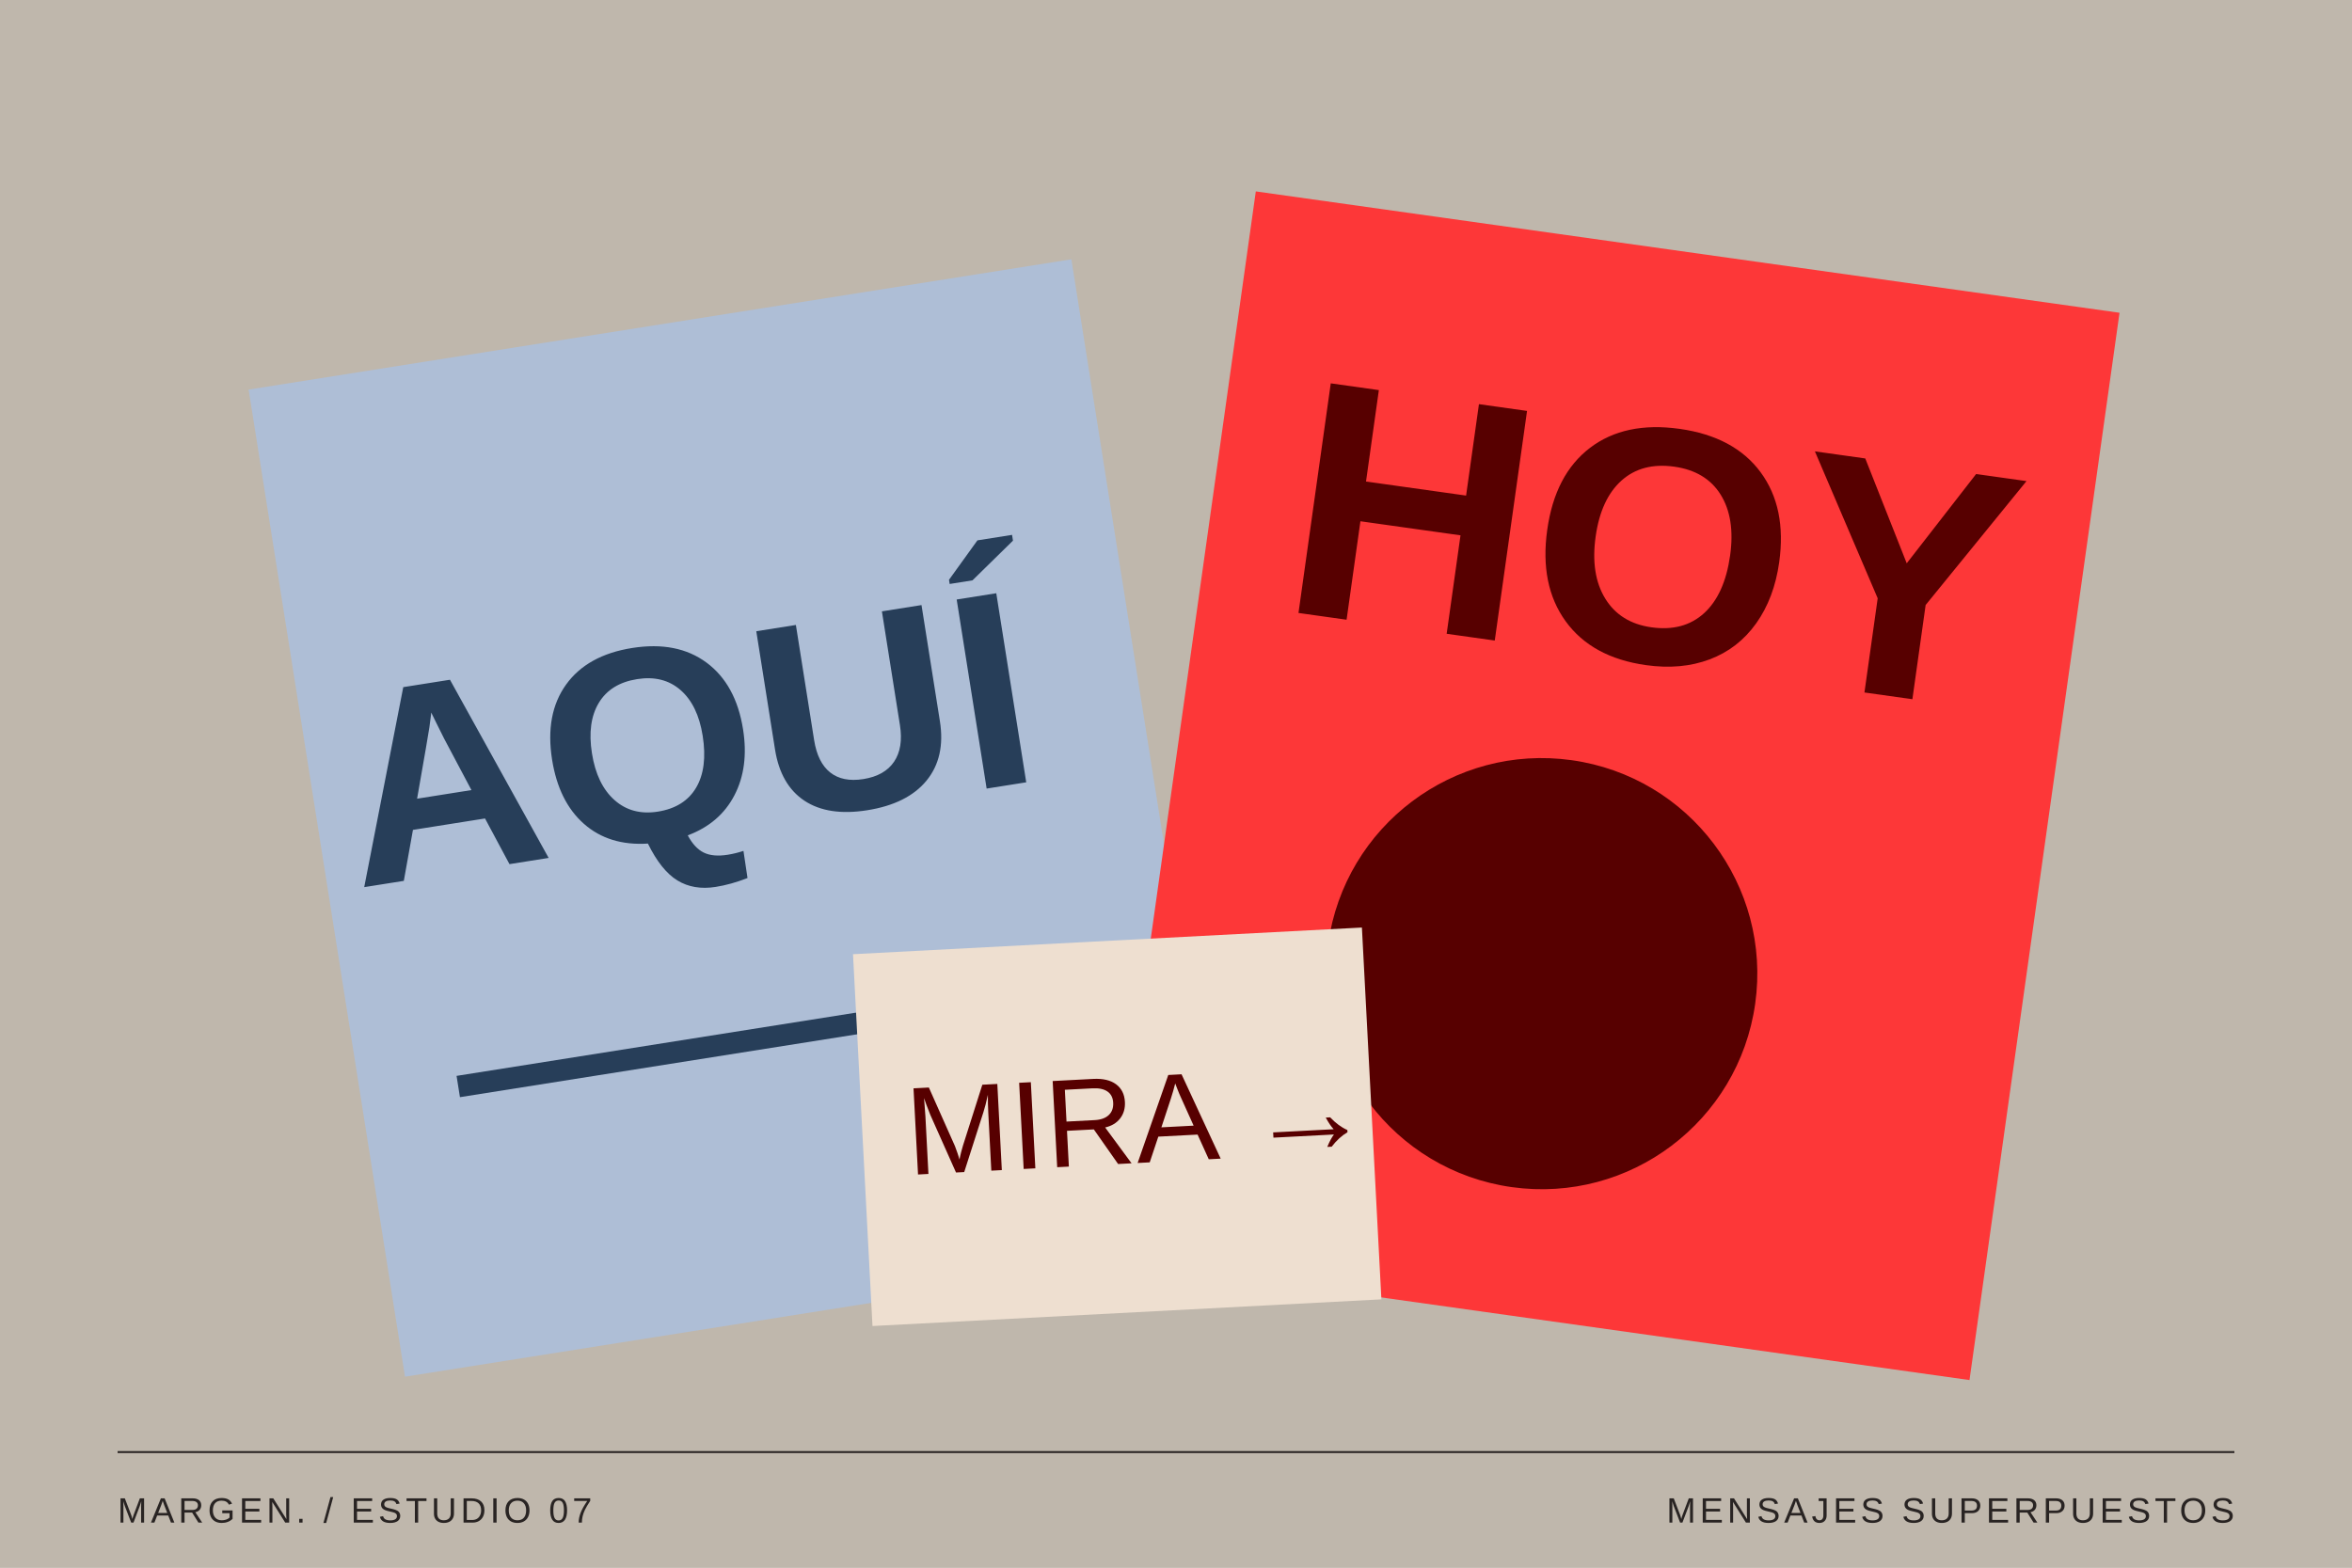
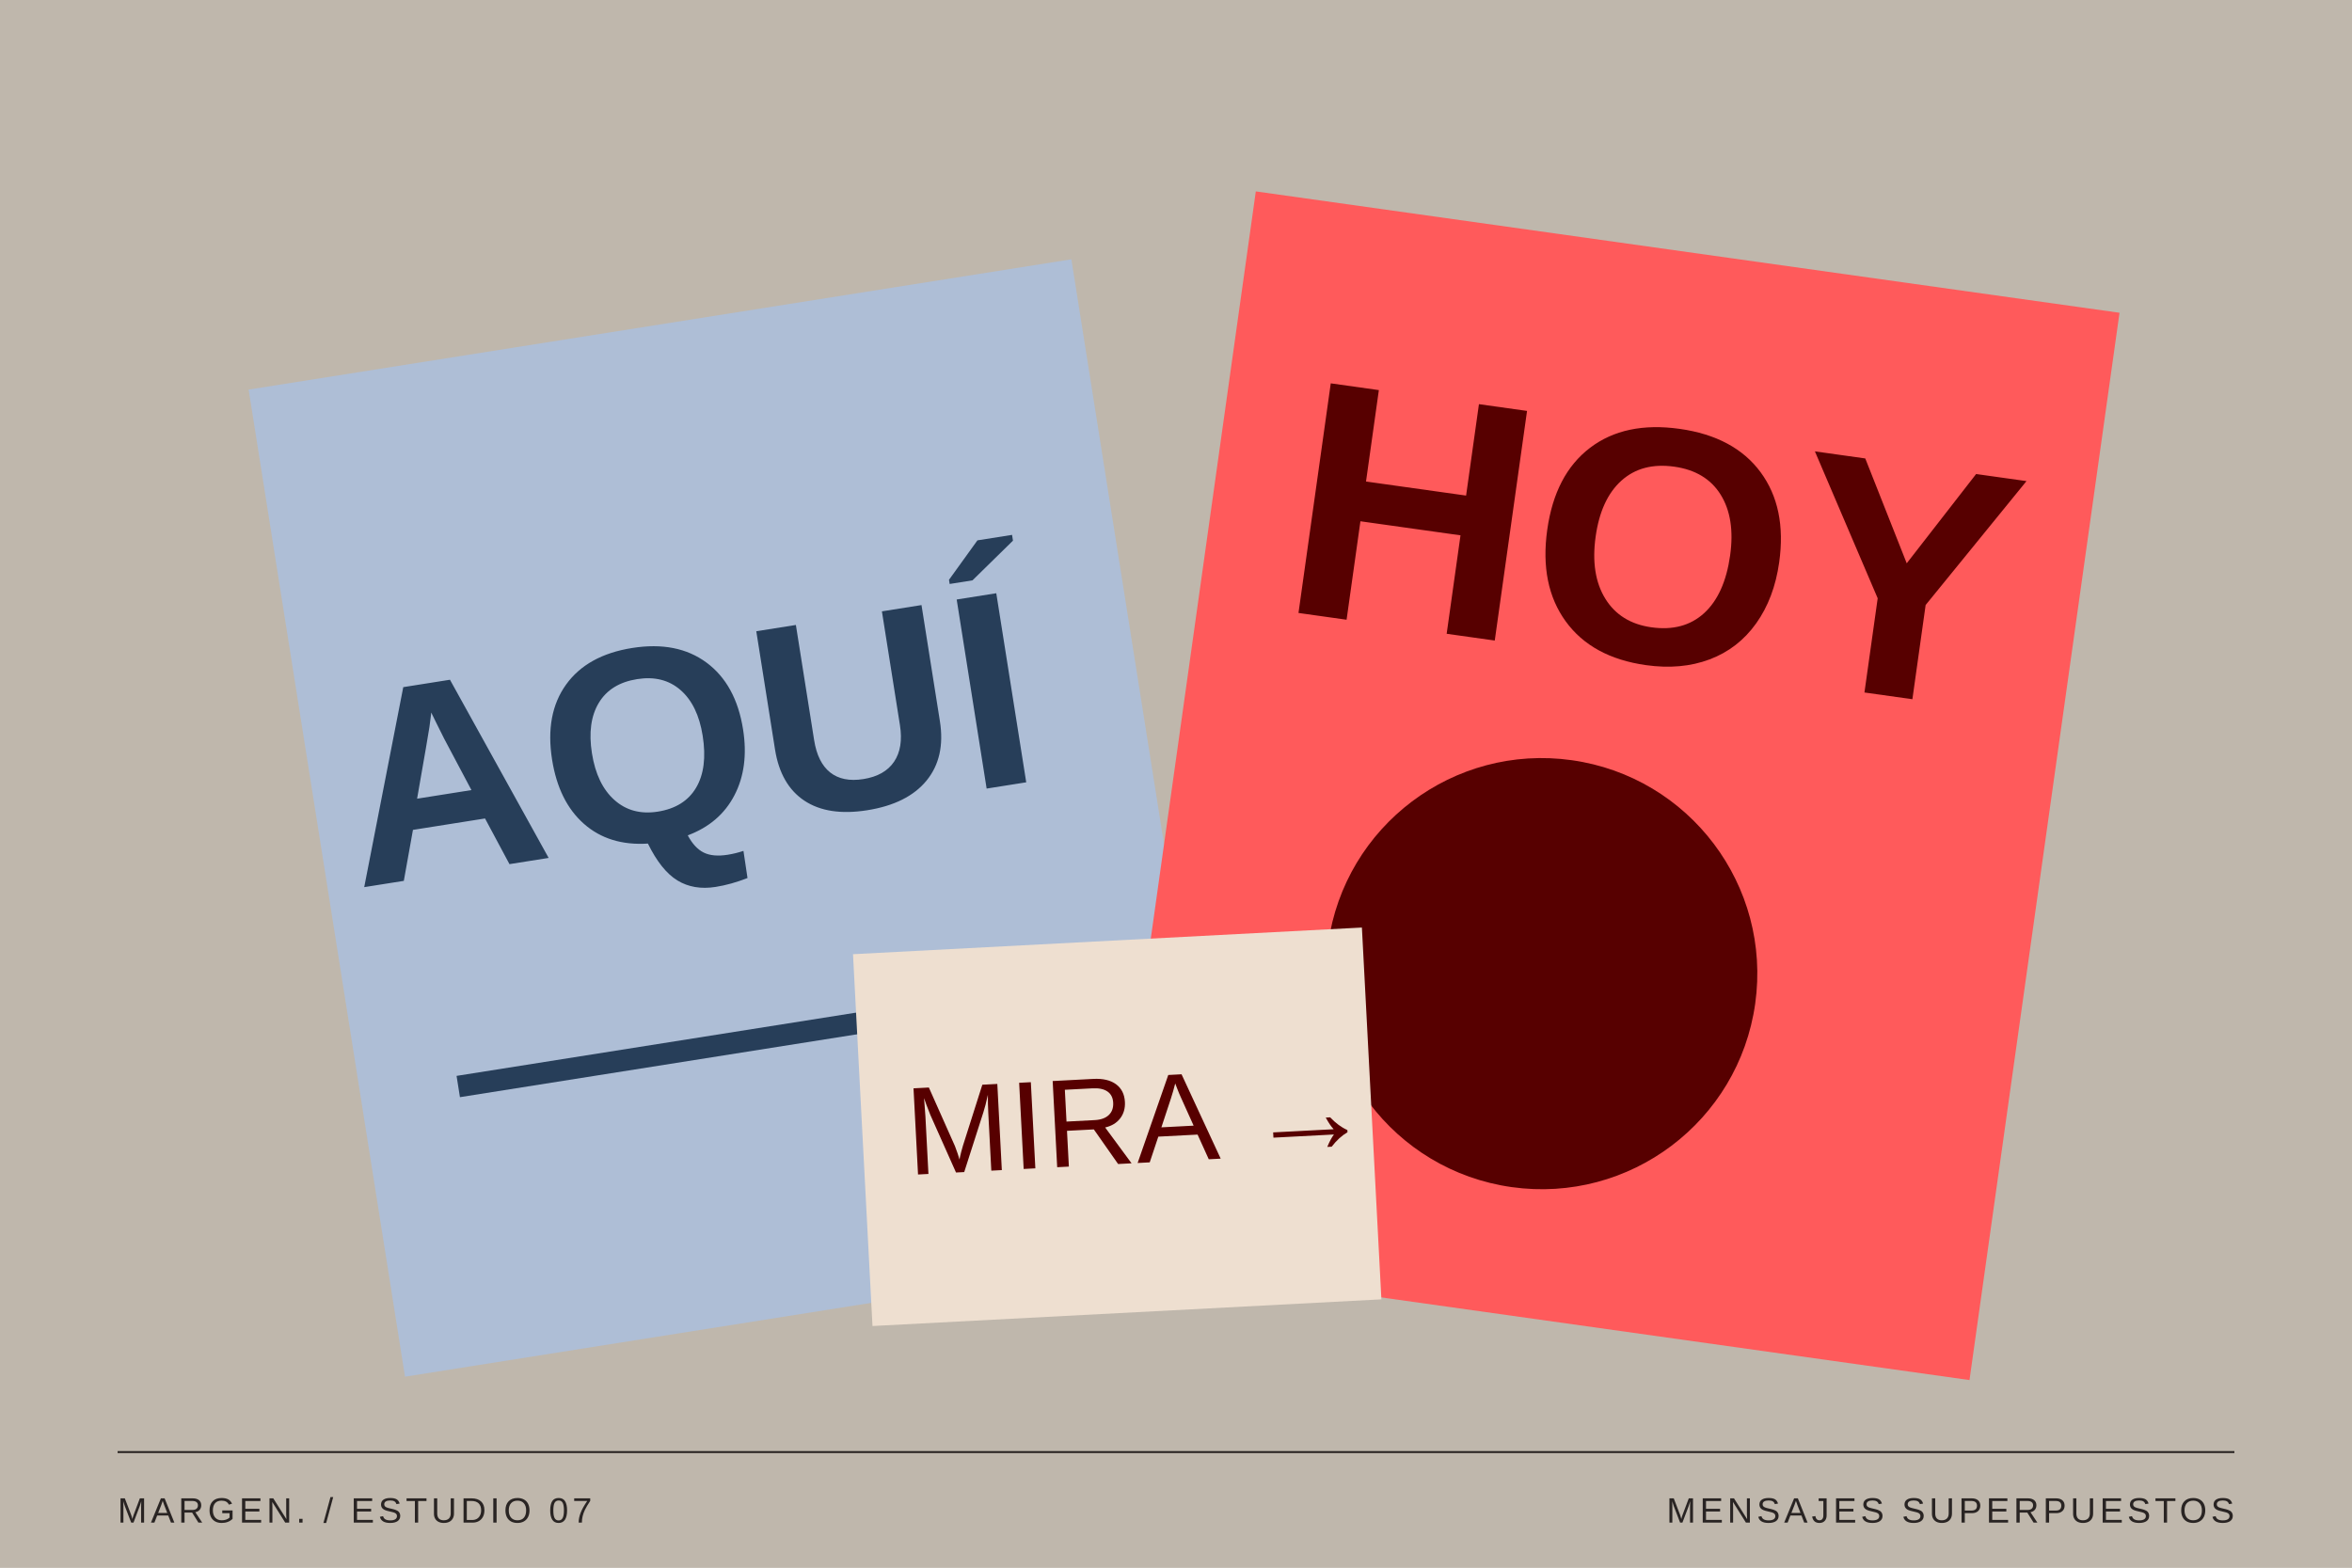
<svg xmlns="http://www.w3.org/2000/svg" width="1200" height="800" viewBox="0 0 1200 800" role="img" aria-label="Estudio gráfico editorial carteles">
  <rect width="1200" height="800" fill="#bfb7ac" />
  <g transform="rotate(-9 390 390)">
    <rect x="160" y="160" width="425" height="510" fill="#aebed6" />
    <text x="175" y="420" font-family="Arial" font-size="142" font-weight="700" fill="#273e59">AQUÍ</text>
    <path d="M210 528H520" stroke="#273e59" stroke-width="11" />
  </g>
  <g transform="rotate(8 780 400)">
-     <rect x="600" y="120" width="445" height="550" fill="#fd3738" />
+     <rect x="600" y="120" width="445" height="550" fill="#ff5a5b" />
    <text x="640" y="330" font-family="Arial" font-size="172" font-weight="700" fill="#570000">HOY</text>
    <circle cx="800" cy="495" r="110" fill="#570000" />
  </g>
  <rect x="440" y="480" width="260" height="190" fill="#eedfd0" transform="rotate(-3 570 575)" />
  <text x="462" y="594" font-family="Arial" font-size="64" fill="#570000" transform="rotate(-3 570 575)">MIRA →</text>
  <rect x="0" y="742" width="1200" height="58" fill="#bfb7ac" />
  <path d="M60 741H1140" stroke="#292423" stroke-width="1" />
  <g font-family="Arial, sans-serif" font-size="18" fill="#292423" letter-spacing="2">
    <text x="60" y="777">MARGEN. / ESTUDIO 07</text>
    <text x="1140" y="777" text-anchor="end">MENSAJES SUPERPUESTOS</text>
  </g>
</svg>
